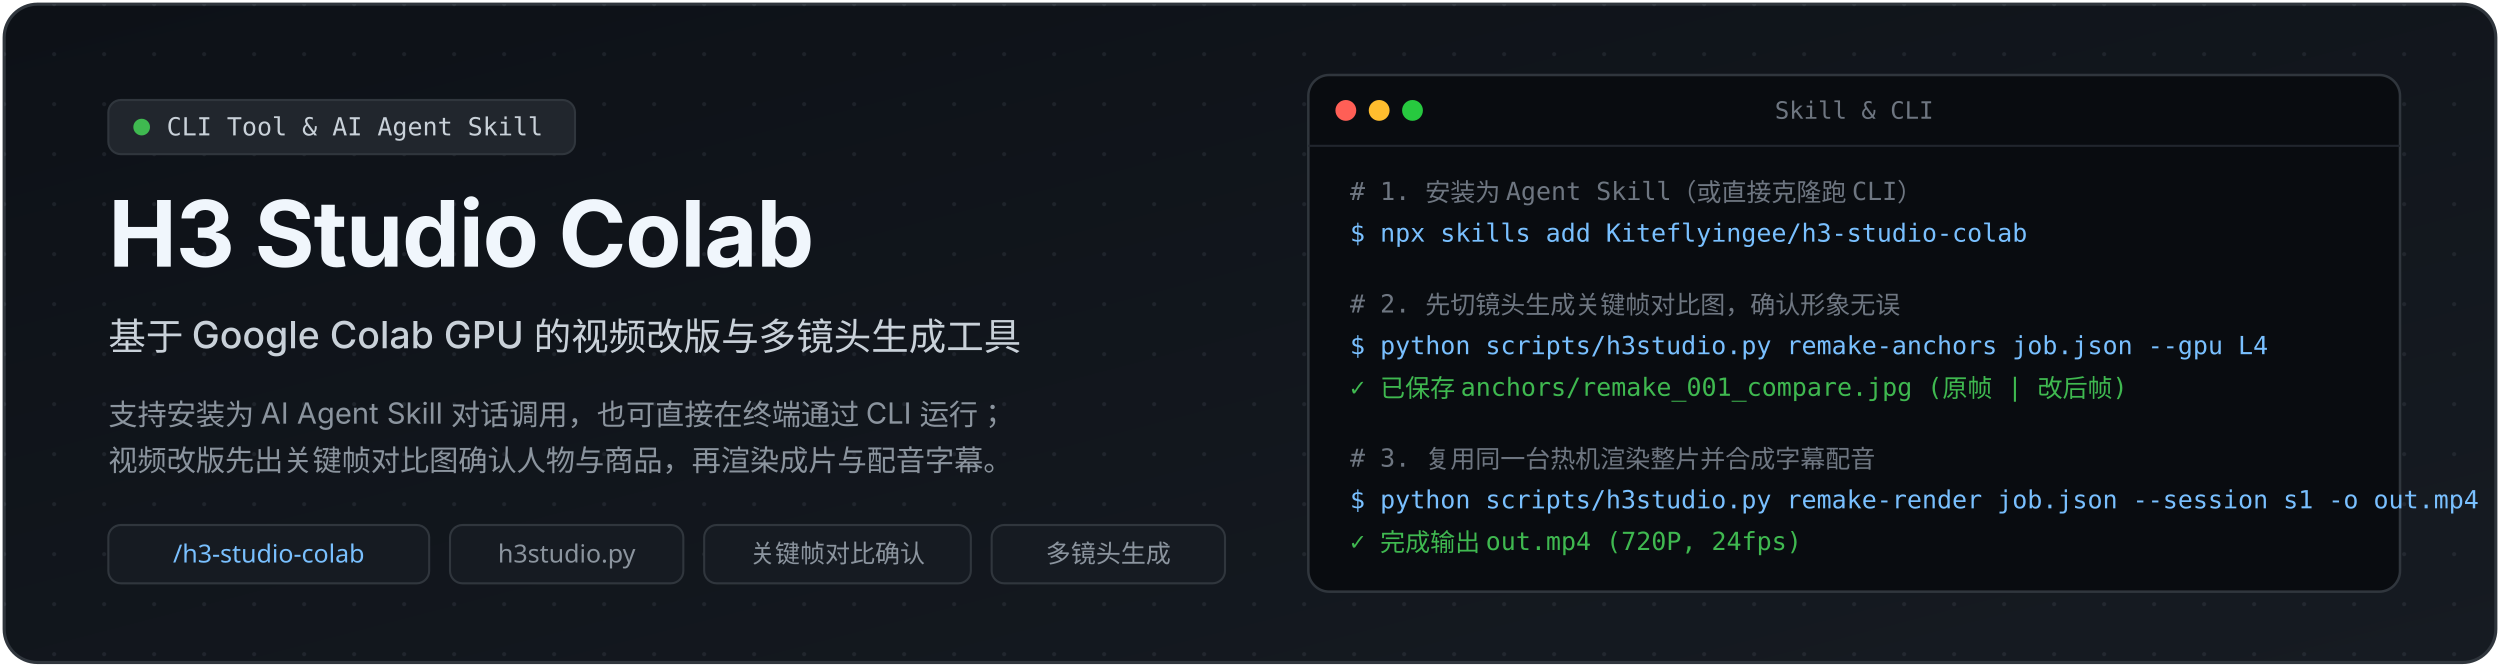
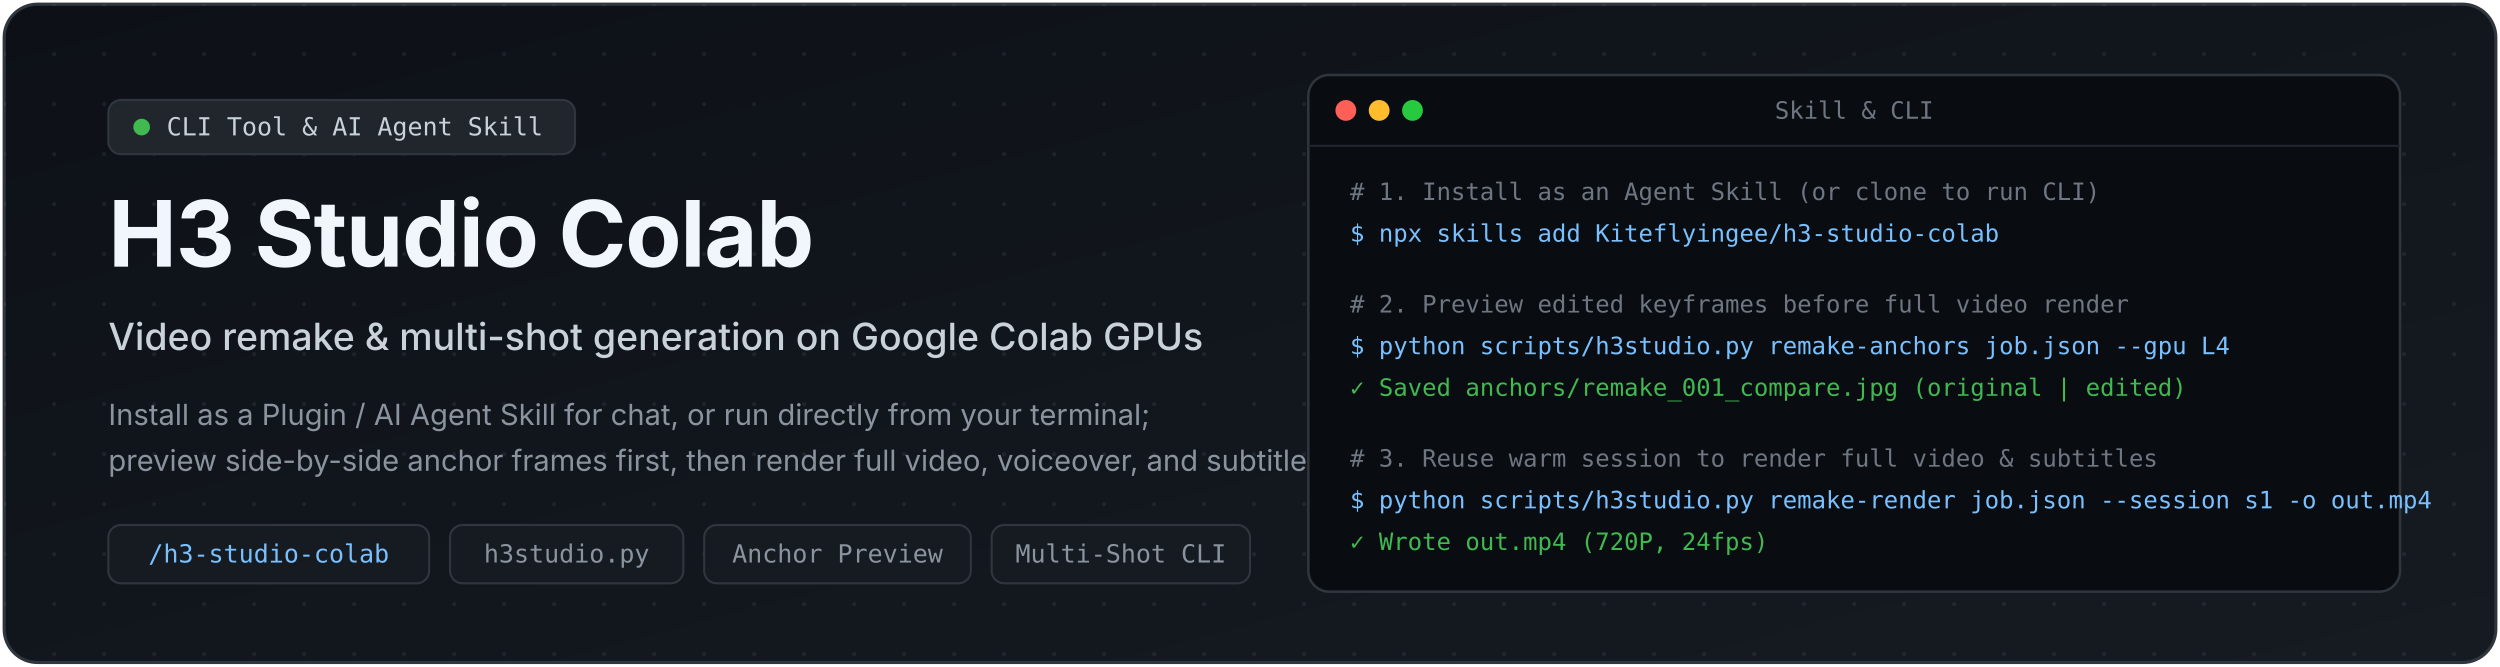
<svg xmlns="http://www.w3.org/2000/svg" viewBox="0 0 1200 320" width="1200" height="320" role="img" aria-label="H3 Studio Colab">
  <defs>
    <linearGradient id="bg" x1="0%" y1="0%" x2="100%" y2="100%">
      <stop offset="0%" stop-color="#0D1117" />
      <stop offset="100%" stop-color="#161B22" />
    </linearGradient>
    <pattern id="dots" width="24" height="24" patternUnits="userSpaceOnUse">
      <circle cx="2" cy="2" r="1" fill="#8B949E" fill-opacity="0.12" />
    </pattern>
  </defs>
  <rect x="2" y="2" width="1196" height="316" rx="16" fill="url(#bg)" stroke="#30363D" stroke-width="1.5" />
  <rect x="2" y="2" width="1196" height="316" rx="16" fill="url(#dots)" />
  <rect x="52" y="48" width="224" height="26" rx="6" fill="#21262D" stroke="#30363D" stroke-width="1" />
  <circle cx="68" cy="61" r="4" fill="#3FB950" />
  <text x="80" y="65" fill="#C9D1D9" font-family="'SF Mono', 'JetBrains Mono', Menlo, Consolas, monospace" font-size="12">CLI Tool &amp; AI Agent Skill</text>
-   <text x="52" y="128" fill="#F0F6FC" font-family="-apple-system, BlinkMacSystemFont, 'Segoe UI', 'PingFang SC', 'Microsoft YaHei', sans-serif" font-size="44" font-weight="700" letter-spacing="-0.5">
+   <text x="52" y="128" fill="#F0F6FC" font-family="-apple-system, BlinkMacSystemFont, 'Segoe UI', Inter, sans-serif" font-size="44" font-weight="700" letter-spacing="-0.5">
    H3 Studio Colab
  </text>
-   <text x="52" y="168" fill="#C9D1D9" font-family="-apple-system, BlinkMacSystemFont, 'Segoe UI', 'PingFang SC', 'Microsoft YaHei', sans-serif" font-size="18" font-weight="500">
-     基于 Google Colab GPU 的视频改版与多镜头生成工具
+   <text x="52" y="168" fill="#C9D1D9" font-family="-apple-system, BlinkMacSystemFont, 'Segoe UI', Inter, sans-serif" font-size="18" font-weight="500">
+     Video remake &amp; multi-shot generation on Google Colab GPUs
  </text>
-   <text x="52" y="204" fill="#8B949E" font-family="-apple-system, BlinkMacSystemFont, 'Segoe UI', 'PingFang SC', 'Microsoft YaHei', sans-serif" font-size="14">
-     支持安装为 AI Agent Skill 对话调用，也可直接在终端通过 CLI 运行；
+   <text x="52" y="204" fill="#8B949E" font-family="-apple-system, BlinkMacSystemFont, 'Segoe UI', Inter, sans-serif" font-size="14">
+     Install as a Plugin / AI Agent Skill for chat, or run directly from your terminal;
  </text>
-   <text x="52" y="226" fill="#8B949E" font-family="-apple-system, BlinkMacSystemFont, 'Segoe UI', 'PingFang SC', 'Microsoft YaHei', sans-serif" font-size="14">
-     视频改版先出关键帧对比图确认人物与商品，再渲染成片与配音字幕。
+   <text x="52" y="226" fill="#8B949E" font-family="-apple-system, BlinkMacSystemFont, 'Segoe UI', Inter, sans-serif" font-size="14">
+     preview side-by-side anchor frames first, then render full video, voiceover, and subtitles.
  </text>
-   <g font-family="'SF Mono', 'JetBrains Mono', Menlo, Consolas, 'PingFang SC', sans-serif" font-size="12" fill="#8B949E">
+   <g font-family="'SF Mono', 'JetBrains Mono', Menlo, Consolas, monospace" font-size="12" fill="#8B949E">
    <rect x="52" y="252" width="154" height="28" rx="6" fill="#161B22" stroke="#30363D" />
    <text x="129" y="270" fill="#79C0FF" text-anchor="middle">/h3-studio-colab</text>
    <rect x="216" y="252" width="112" height="28" rx="6" fill="#161B22" stroke="#30363D" />
    <text x="272" y="270" text-anchor="middle">h3studio.py</text>
    <rect x="338" y="252" width="128" height="28" rx="6" fill="#161B22" stroke="#30363D" />
-     <text x="402" y="270" text-anchor="middle">关键帧对比确认</text>
-     <rect x="476" y="252" width="112" height="28" rx="6" fill="#161B22" stroke="#30363D" />
-     <text x="532" y="270" text-anchor="middle">多镜头生成</text>
+     <text x="402" y="270" text-anchor="middle">Anchor Preview</text>
+     <rect x="476" y="252" width="124" height="28" rx="6" fill="#161B22" stroke="#30363D" />
+     <text x="538" y="270" text-anchor="middle">Multi-Shot CLI</text>
  </g>
  <g transform="translate(628, 36)">
    <rect x="0" y="0" width="524" height="248" rx="10" fill="#090C10" stroke="#30363D" stroke-width="1.2" />
    <line x1="0" y1="34" x2="524" y2="34" stroke="#21262D" stroke-width="1" />
    <circle cx="18" cy="17" r="5" fill="#FF5F56" />
    <circle cx="34" cy="17" r="5" fill="#FFBD2E" />
    <circle cx="50" cy="17" r="5" fill="#27C93F" />
    <text x="262" y="21" fill="#6E7681" font-family="'SF Mono', Menlo, Consolas, monospace" font-size="11.5" text-anchor="middle">Skill &amp; CLI</text>
-     <g font-family="'SF Mono', 'JetBrains Mono', Menlo, Consolas, 'PingFang SC', monospace" font-size="12">
-       <text x="20" y="60" fill="#6E7681"># 1. 安装为 Agent Skill（或直接克隆跑 CLI）</text>
+     <g font-family="'SF Mono', 'JetBrains Mono', Menlo, Consolas, monospace" font-size="11.5">
+       <text x="20" y="60" fill="#6E7681"># 1. Install as an Agent Skill (or clone to run CLI)</text>
      <text x="20" y="80" fill="#79C0FF">$ npx skills add Kiteflyingee/h3-studio-colab</text>
-       <text x="20" y="114" fill="#6E7681"># 2. 先切镜头生成关键帧对比图，确认形象无误</text>
+       <text x="20" y="114" fill="#6E7681"># 2. Preview edited keyframes before full video render</text>
      <text x="20" y="134" fill="#79C0FF">$ python scripts/h3studio.py remake-anchors job.json --gpu L4</text>
-       <text x="20" y="154" fill="#3FB950">✓ 已保存 anchors/remake_001_compare.jpg (原帧 | 改后帧)</text>
-       <text x="20" y="188" fill="#6E7681"># 3. 复用同一台热机渲染整片并合成字幕配音</text>
+       <text x="20" y="154" fill="#3FB950">✓ Saved anchors/remake_001_compare.jpg (original | edited)</text>
+       <text x="20" y="188" fill="#6E7681"># 3. Reuse warm session to render full video &amp; subtitles</text>
      <text x="20" y="208" fill="#79C0FF">$ python scripts/h3studio.py remake-render job.json --session s1 -o out.mp4</text>
-       <text x="20" y="228" fill="#3FB950">✓ 完成输出 out.mp4 (720P, 24fps)</text>
+       <text x="20" y="228" fill="#3FB950">✓ Wrote out.mp4 (720P, 24fps)</text>
    </g>
  </g>
</svg>
